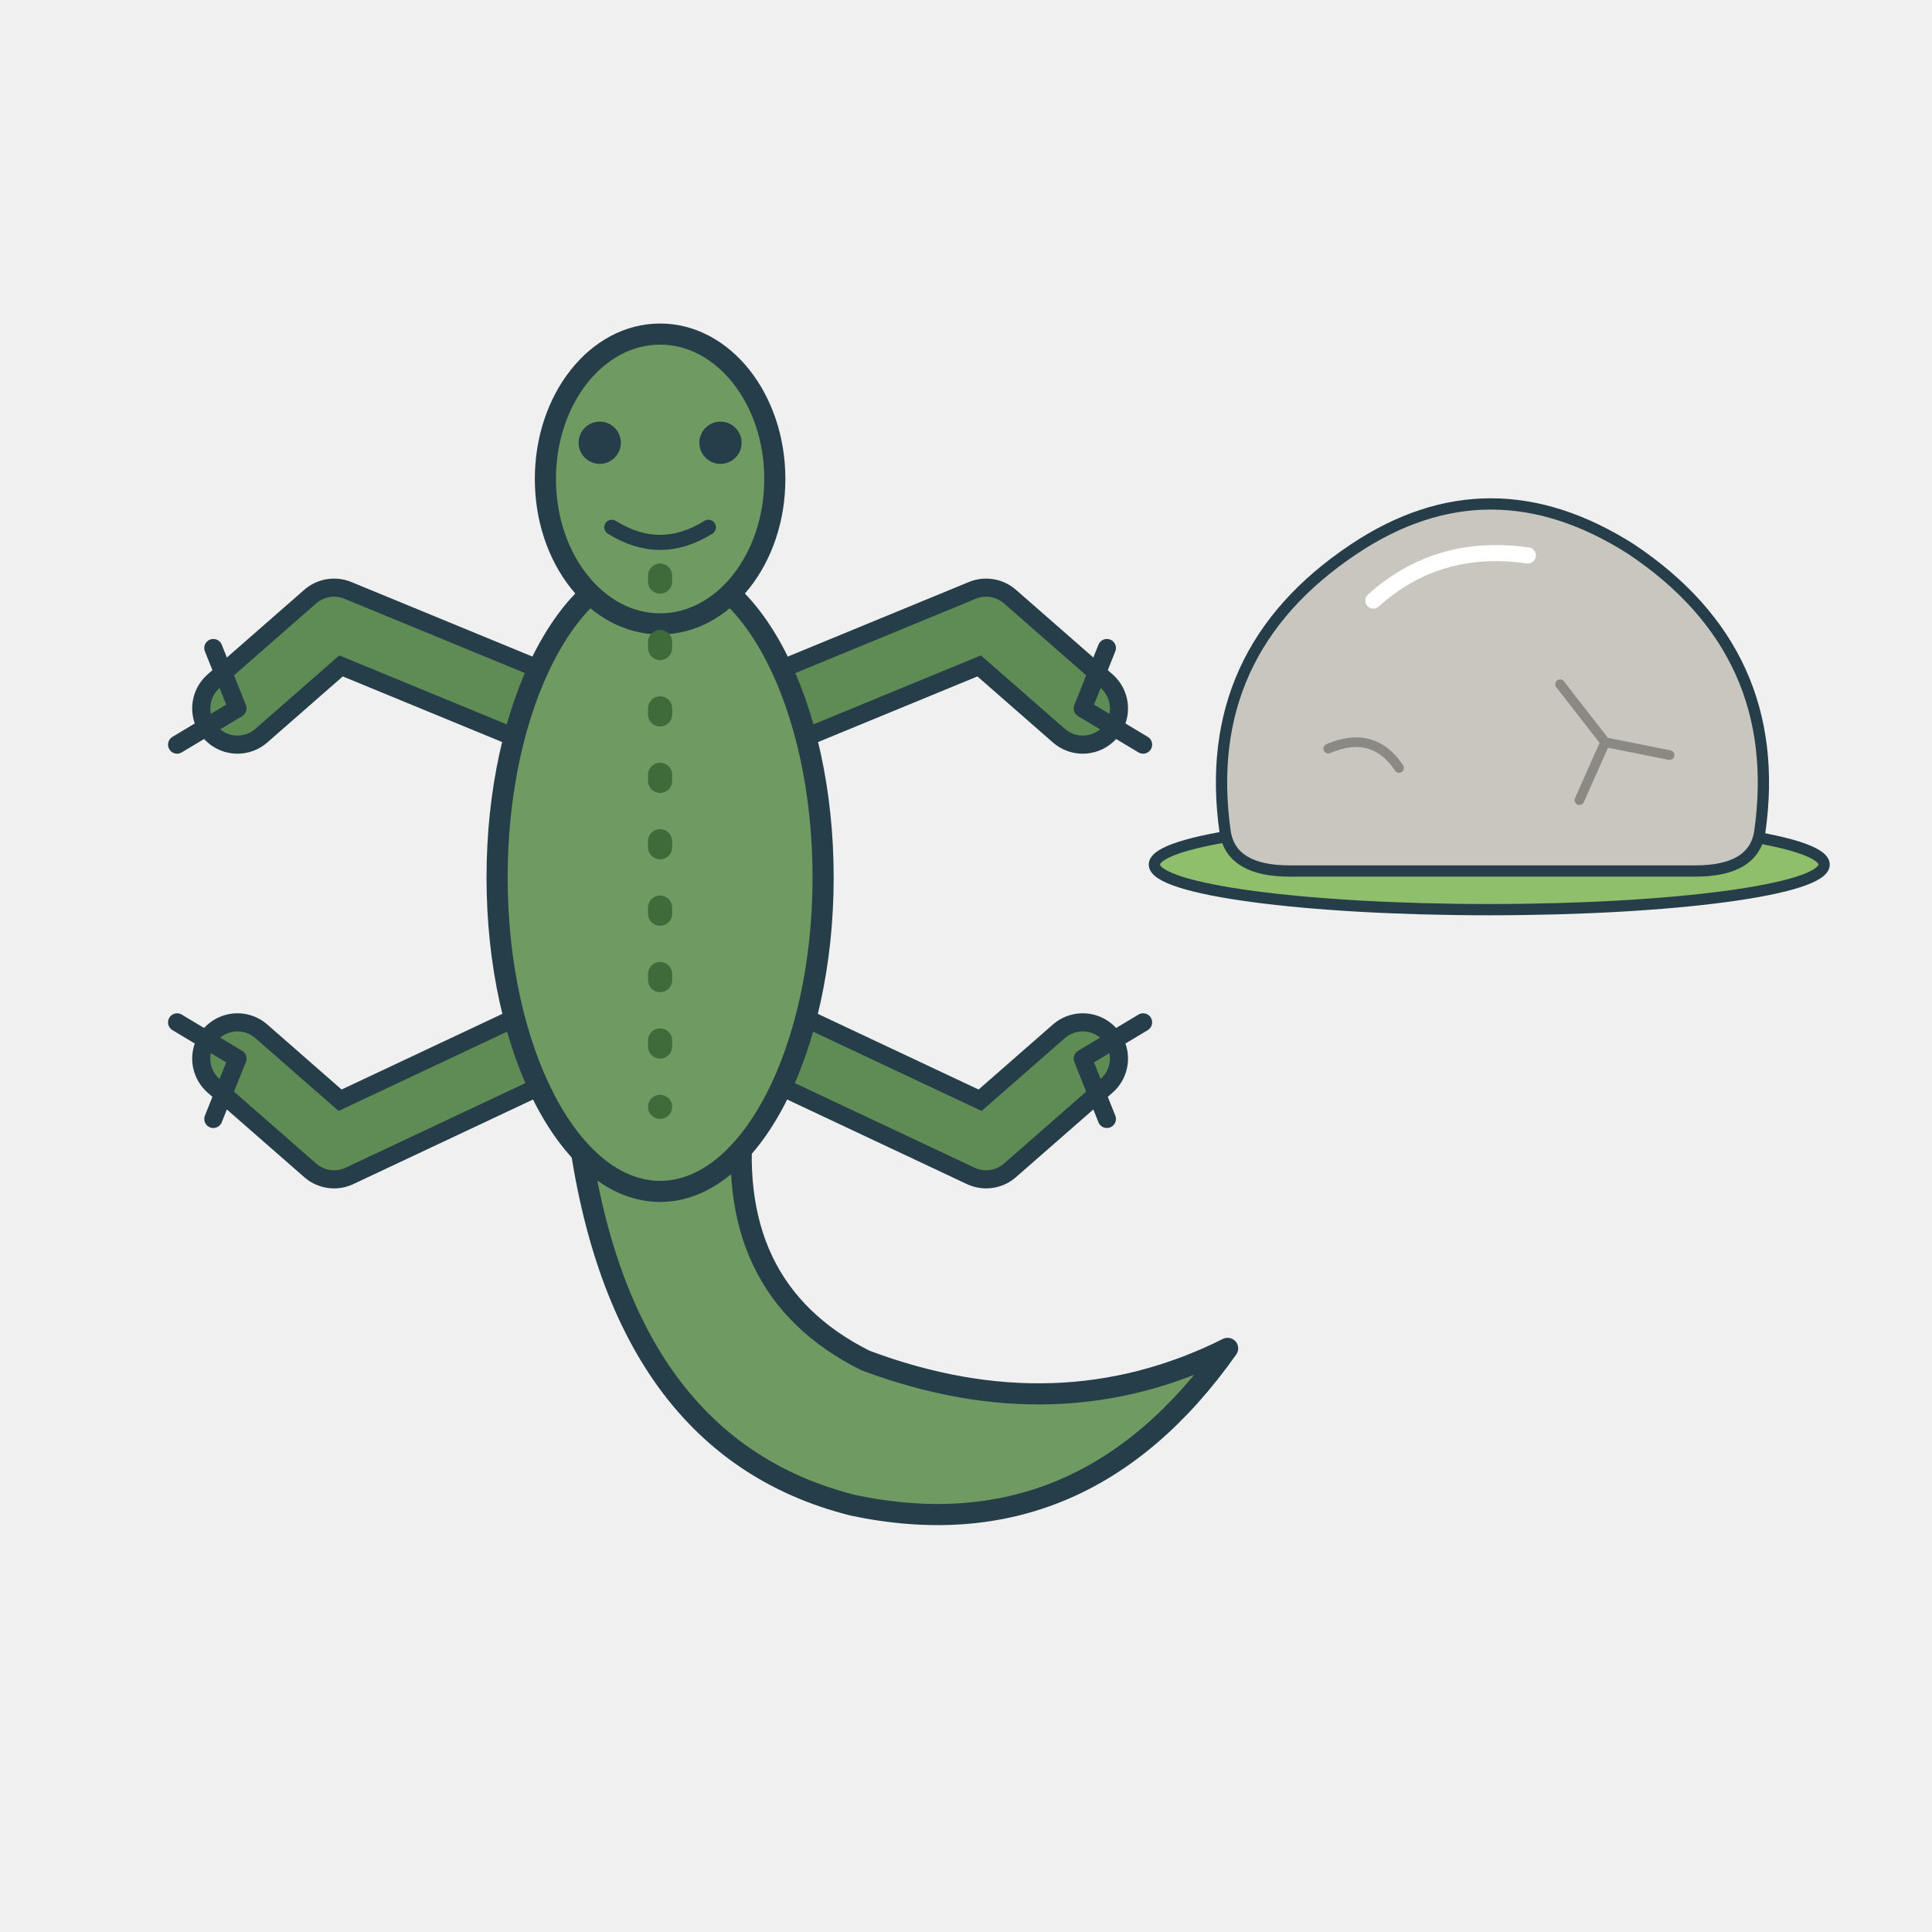
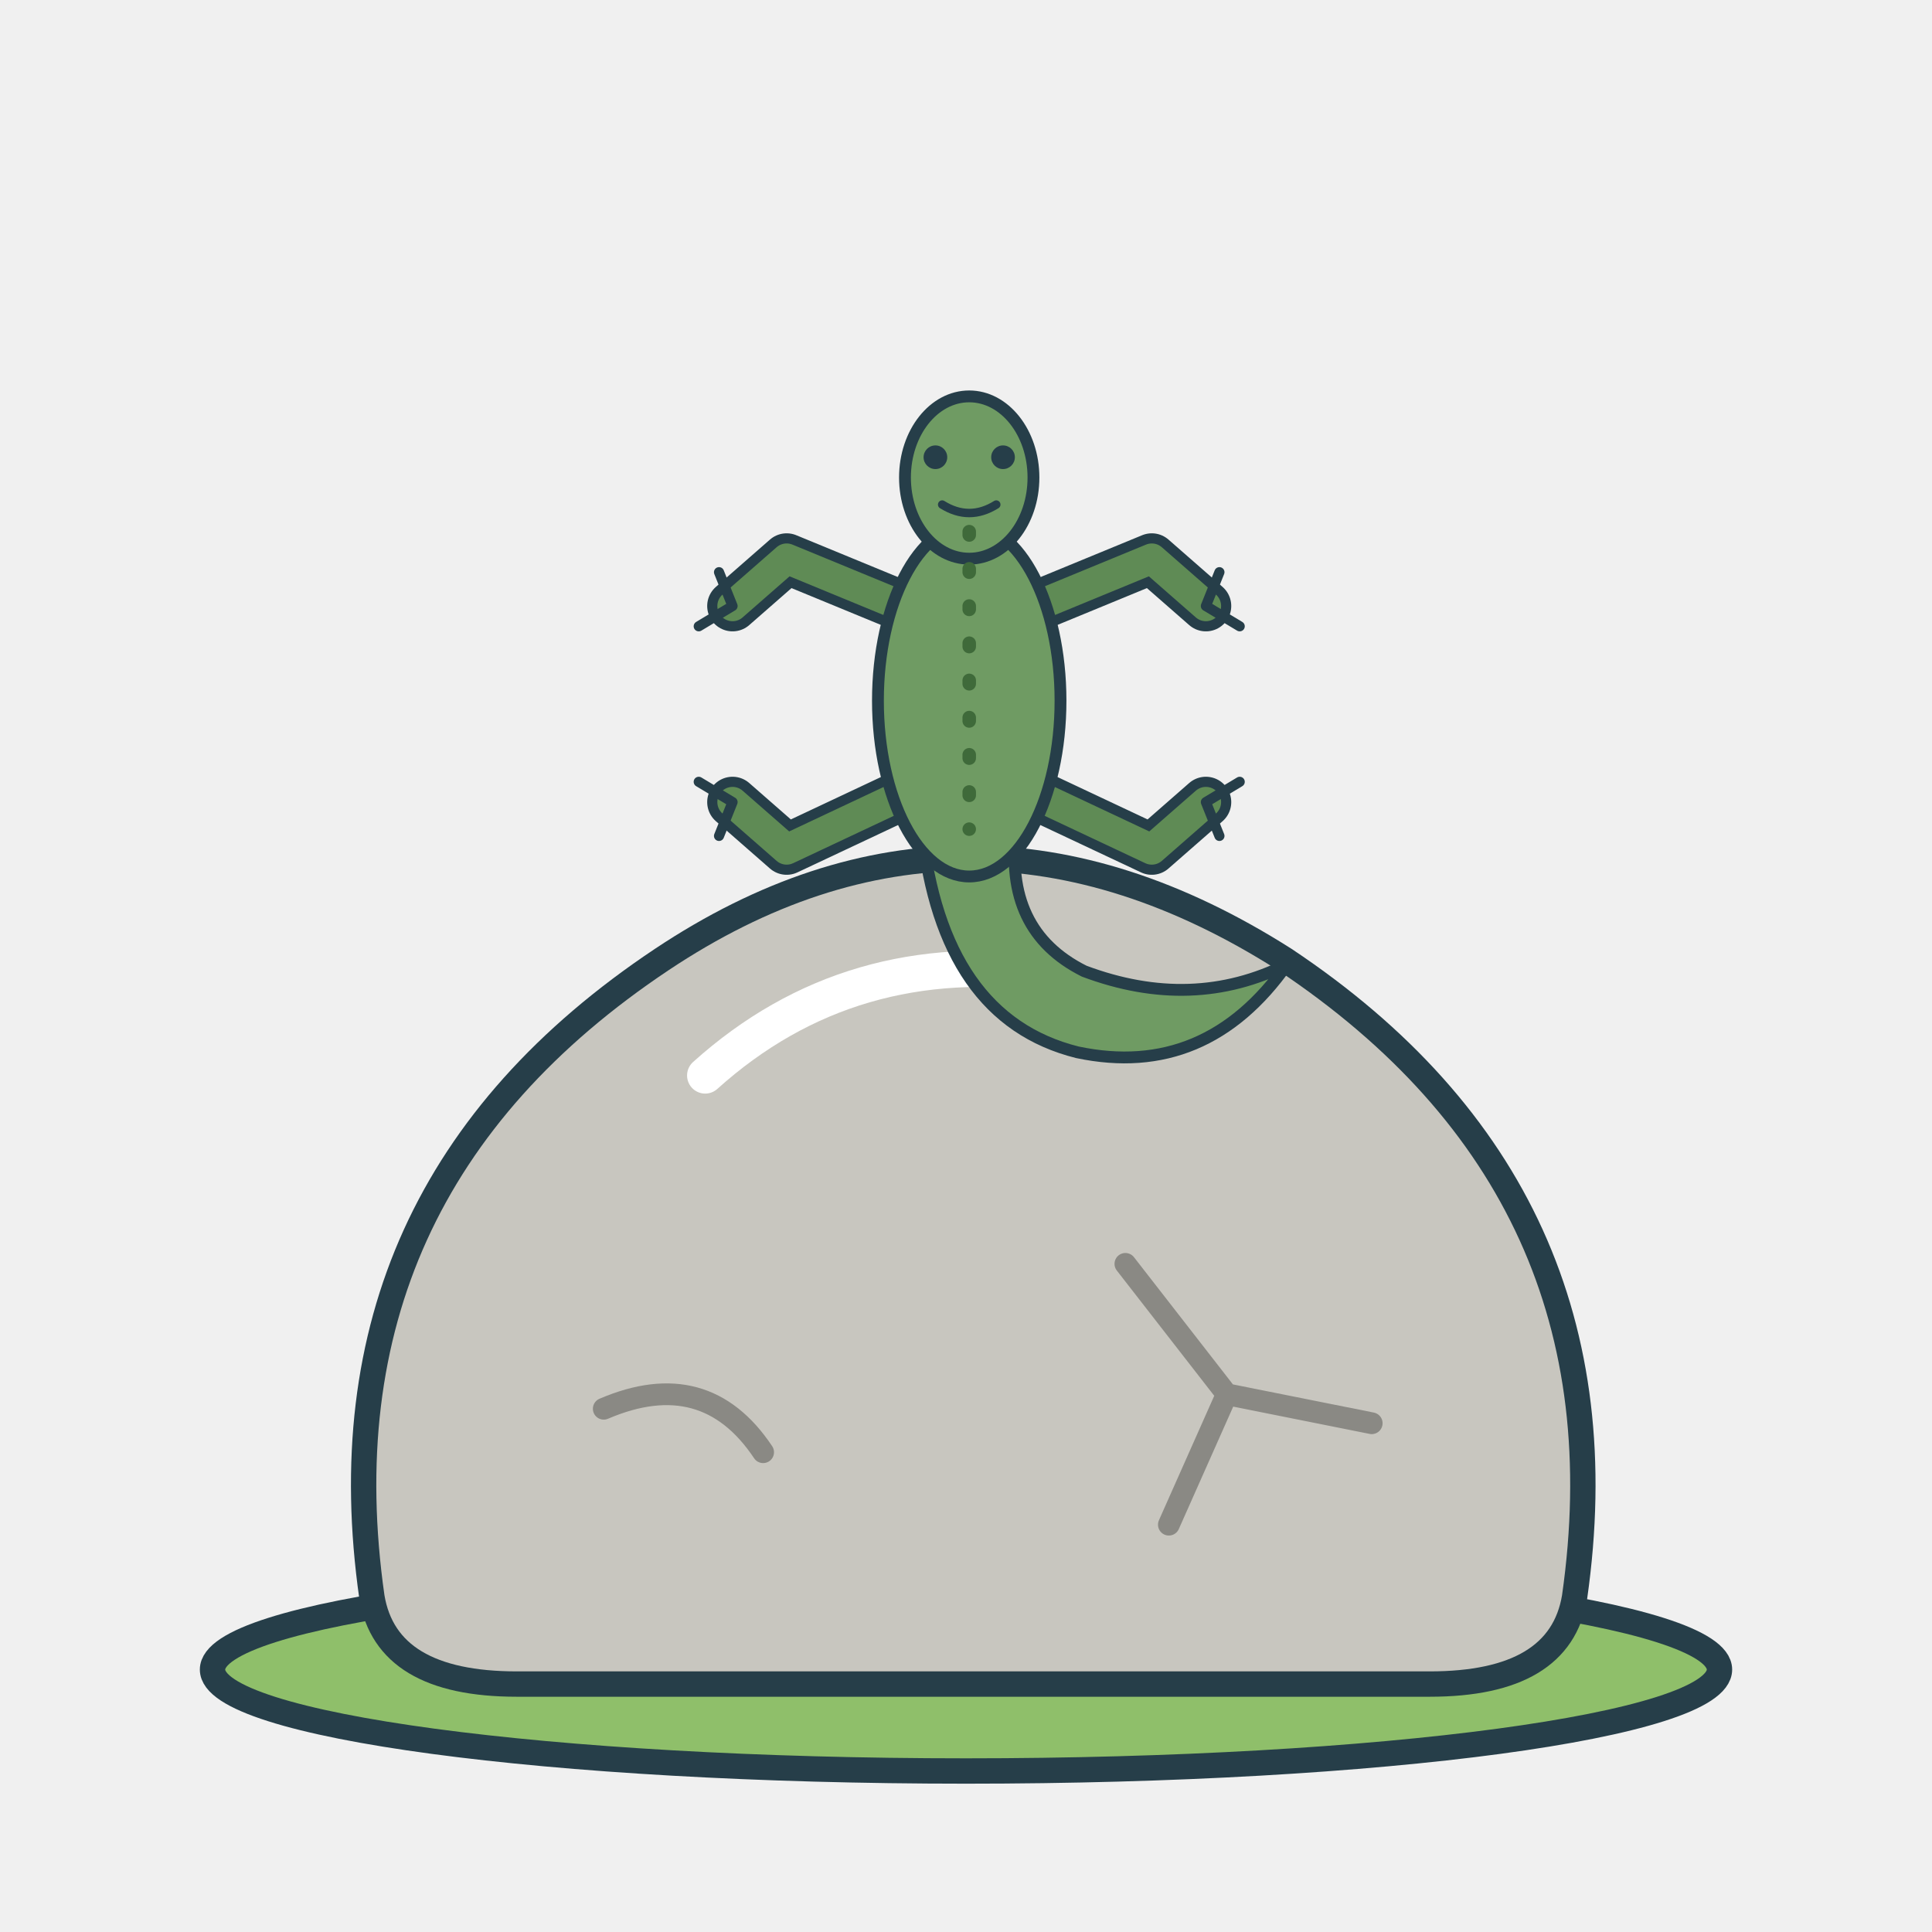
<svg xmlns="http://www.w3.org/2000/svg" viewBox="0 0 240 240">
  <g stroke="#263e49" stroke-width="3.5" stroke-linecap="round" stroke-linejoin="round">
-     <g transform="translate(-8 25) scale(.75)">
+     <g transform="translate(12 22) scale(.9)">
+       <g stroke="#263e49" stroke-width="3.5" stroke-linecap="round" stroke-linejoin="round">
+         <ellipse cx="120" cy="206" rx="104" ry="14" fill="#8fbf6a" />
+         <path d="M38 196 Q30 140 78 108 Q120 80 164 108 Q212 140 204 196 Q202 208 184 208 L58 208 Q40 208 38 196 Z" fill="#c8c6bf" />
+         <path d="M84 124 Q104 106 132 110" fill="none" stroke="#fff" stroke-width="5" />
+         <path d="M142 150 L156 168 L148 186 M156 168 L176 172" fill="none" stroke-width="3" stroke="#8a8984" />
+         <path d="M70 170 Q84 164 92 176" fill="none" stroke-width="3" stroke="#8a8984" />
+       </g>
+     </g>
+     <g transform="translate(70 40) scale(.42)">
      <g stroke="#263e49" stroke-width="3.5" stroke-linecap="round" stroke-linejoin="round">
        <path d="M106 150 Q112 206 152 216 Q190 224 214 190 Q186 204 154 192 Q130 180 134 150 Z" fill="#6f9b63" />
        <path d="M100 84 L66 70 L50 84" fill="none" stroke="#263e49" stroke-width="15" />
        <path d="M100 84 L66 70 L50 84" fill="none" stroke="#5f8b55" stroke-width="9" />
        <path d="M140 84 L174 70 L190 84" fill="none" stroke="#263e49" stroke-width="15" />
        <path d="M140 84 L174 70 L190 84" fill="none" stroke="#5f8b55" stroke-width="9" />
        <path d="M100 140 L66 156 L50 142" fill="none" stroke="#263e49" stroke-width="15" />
        <path d="M100 140 L66 156 L50 142" fill="none" stroke="#5f8b55" stroke-width="9" />
        <path d="M140 140 L174 156 L190 142" fill="none" stroke="#263e49" stroke-width="15" />
        <path d="M140 140 L174 156 L190 142" fill="none" stroke="#5f8b55" stroke-width="9" />
        <path d="M50 84 L40 90 M50 84 L46 74 M190 84 L200 90 M190 84 L194 74 M50 142 L40 136 M50 142 L46 152 M190 142 L200 136 M190 142 L194 152" fill="none" stroke-width="3" />
        <ellipse cx="120" cy="112" rx="27" ry="52" fill="#6f9b63" />
        <ellipse cx="120" cy="46" rx="19" ry="24" fill="#6f9b63" />
        <path d="M120 62 L120 150" fill="none" stroke="#3f6a3a" stroke-width="4" stroke-dasharray="1 10" />
        <circle cx="110" cy="40" r="3.5" fill="#263e49" stroke="none" />
        <circle cx="130" cy="40" r="3.5" fill="#263e49" stroke="none" />
        <path d="M112 54 Q120 59 128 54" fill="none" stroke-width="2.5" />
      </g>
    </g>
-     <g transform="translate(137 25) scale(.4)">
-       <g stroke="#263e49" stroke-width="3.5" stroke-linecap="round" stroke-linejoin="round">
-         <ellipse cx="120" cy="206" rx="104" ry="14" fill="#8fbf6a" />
-         <path d="M38 196 Q30 140 78 108 Q120 80 164 108 Q212 140 204 196 Q202 208 184 208 L58 208 Q40 208 38 196 Z" fill="#c8c6bf" />
-         <path d="M84 124 Q104 106 132 110" fill="none" stroke="#fff" stroke-width="5" />
-         <path d="M142 150 L156 168 L148 186 M156 168 L176 172" fill="none" stroke-width="3" stroke="#8a8984" />
-         <path d="M70 170 Q84 164 92 176" fill="none" stroke-width="3" stroke="#8a8984" />
-       </g>
-     </g>
  </g>
</svg>
